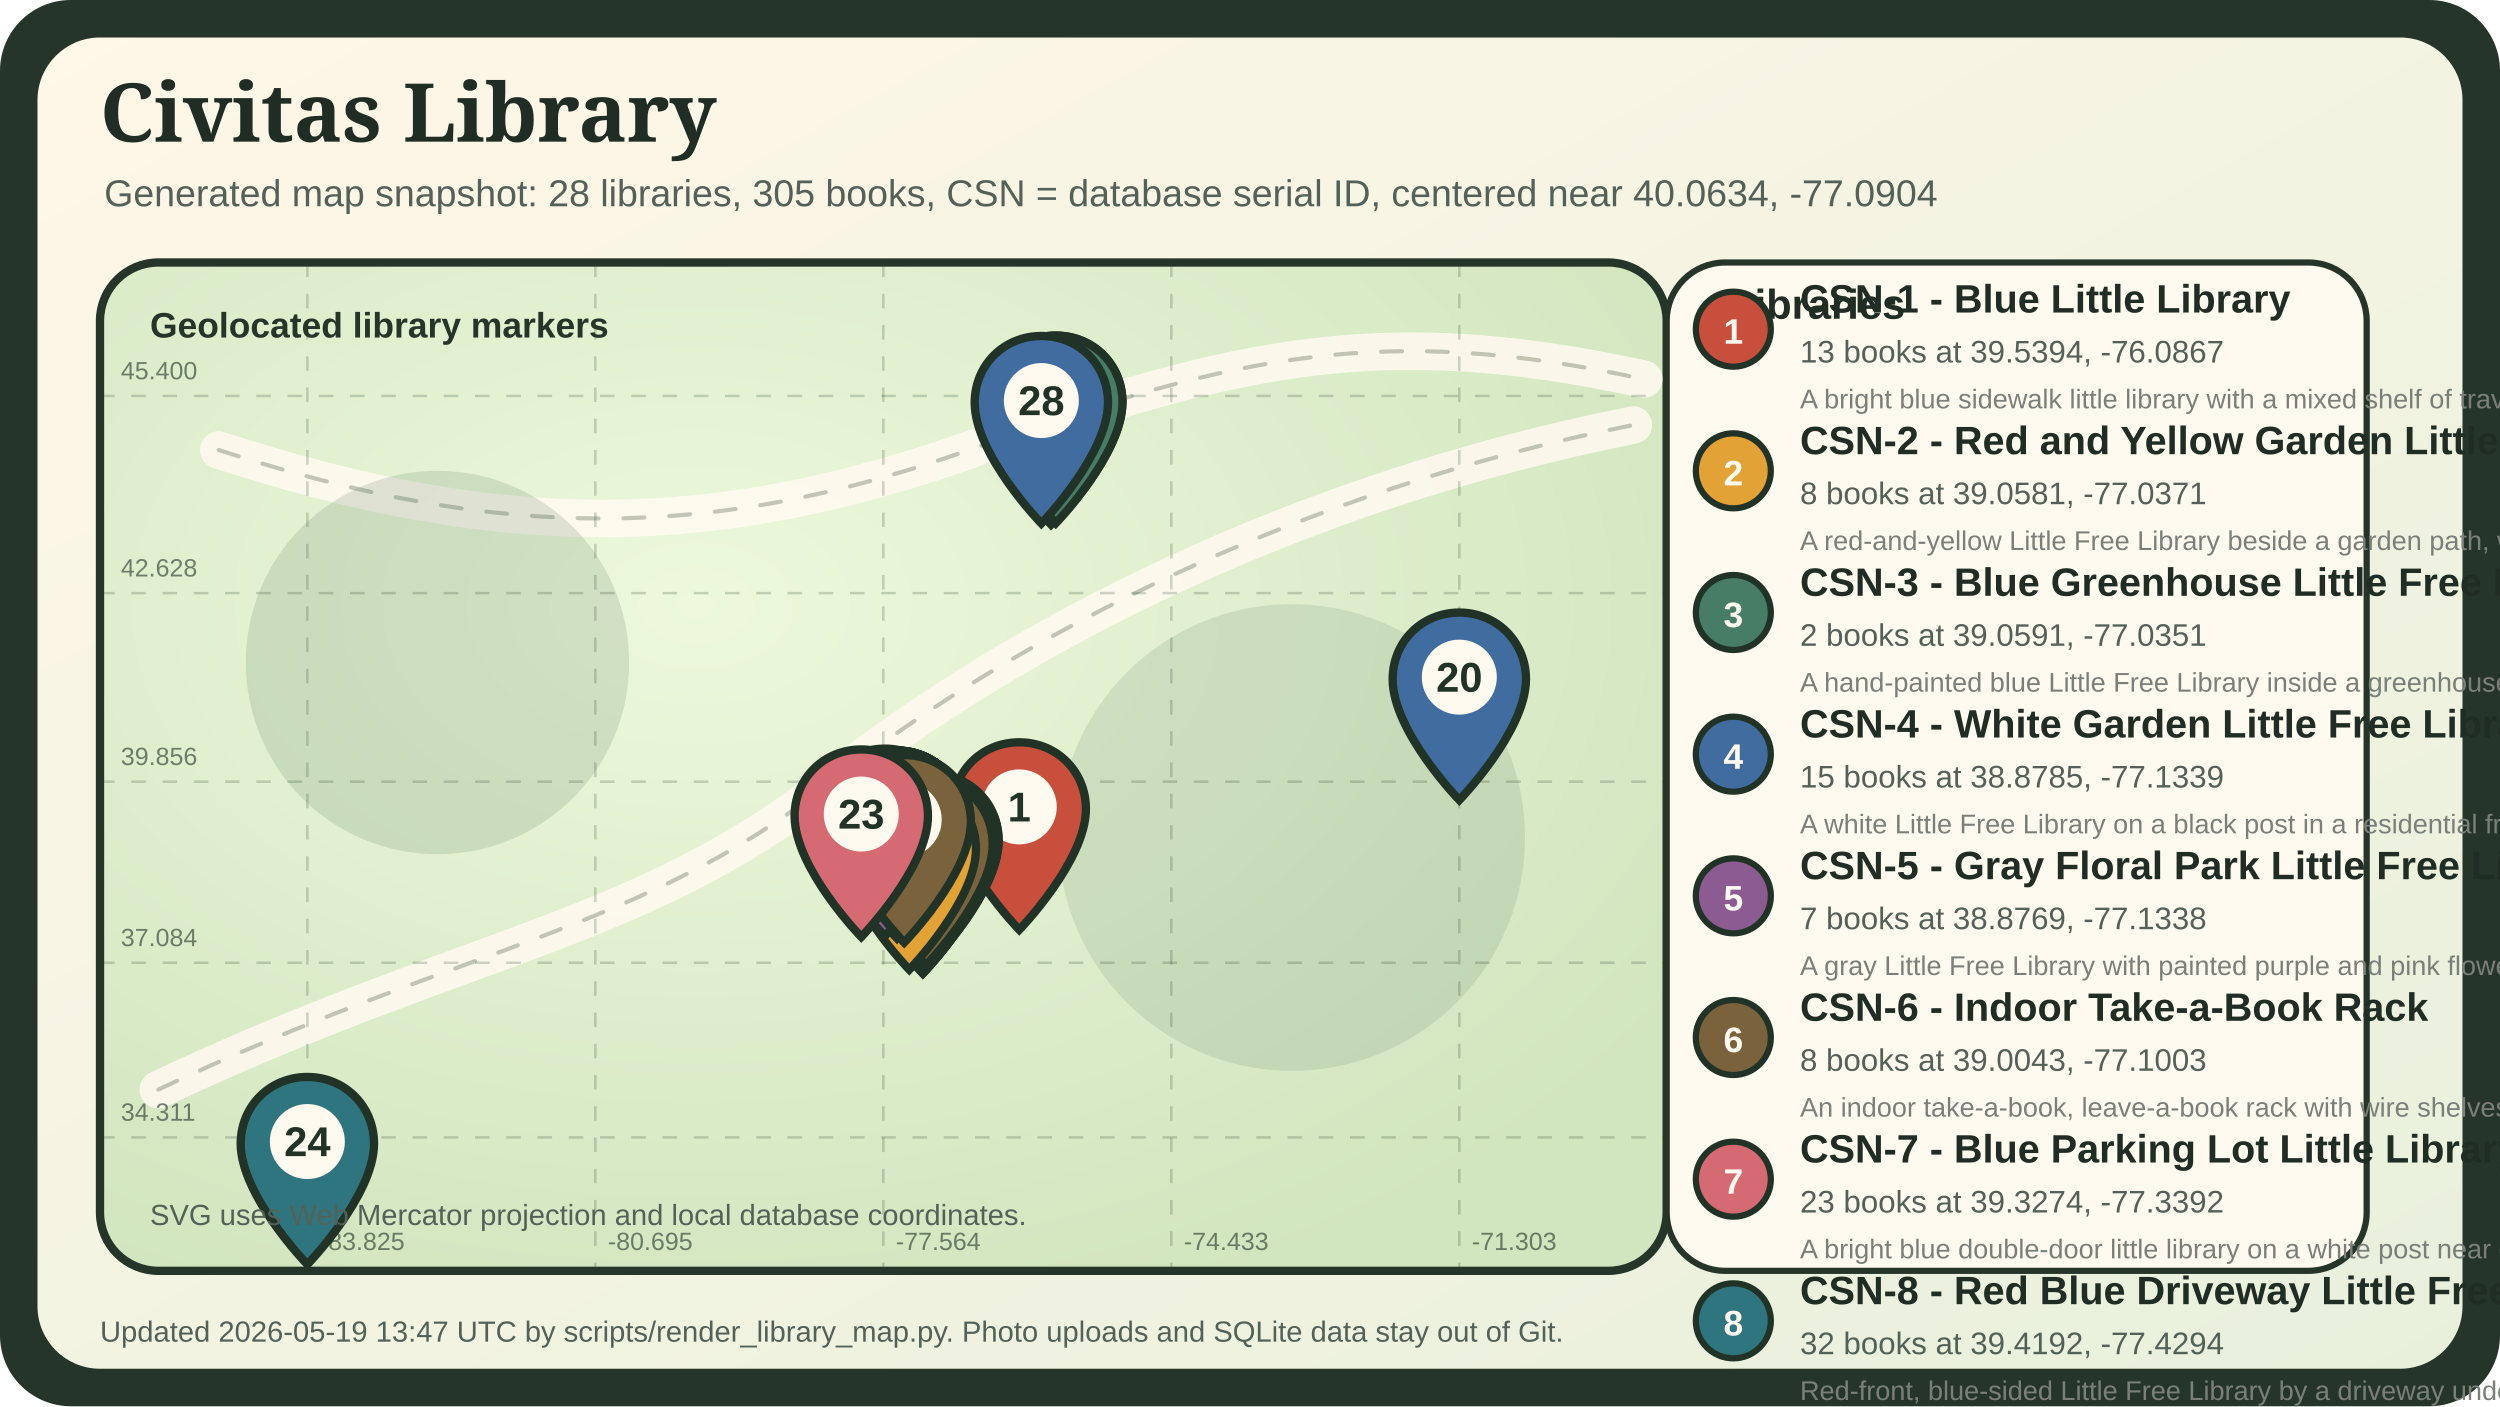
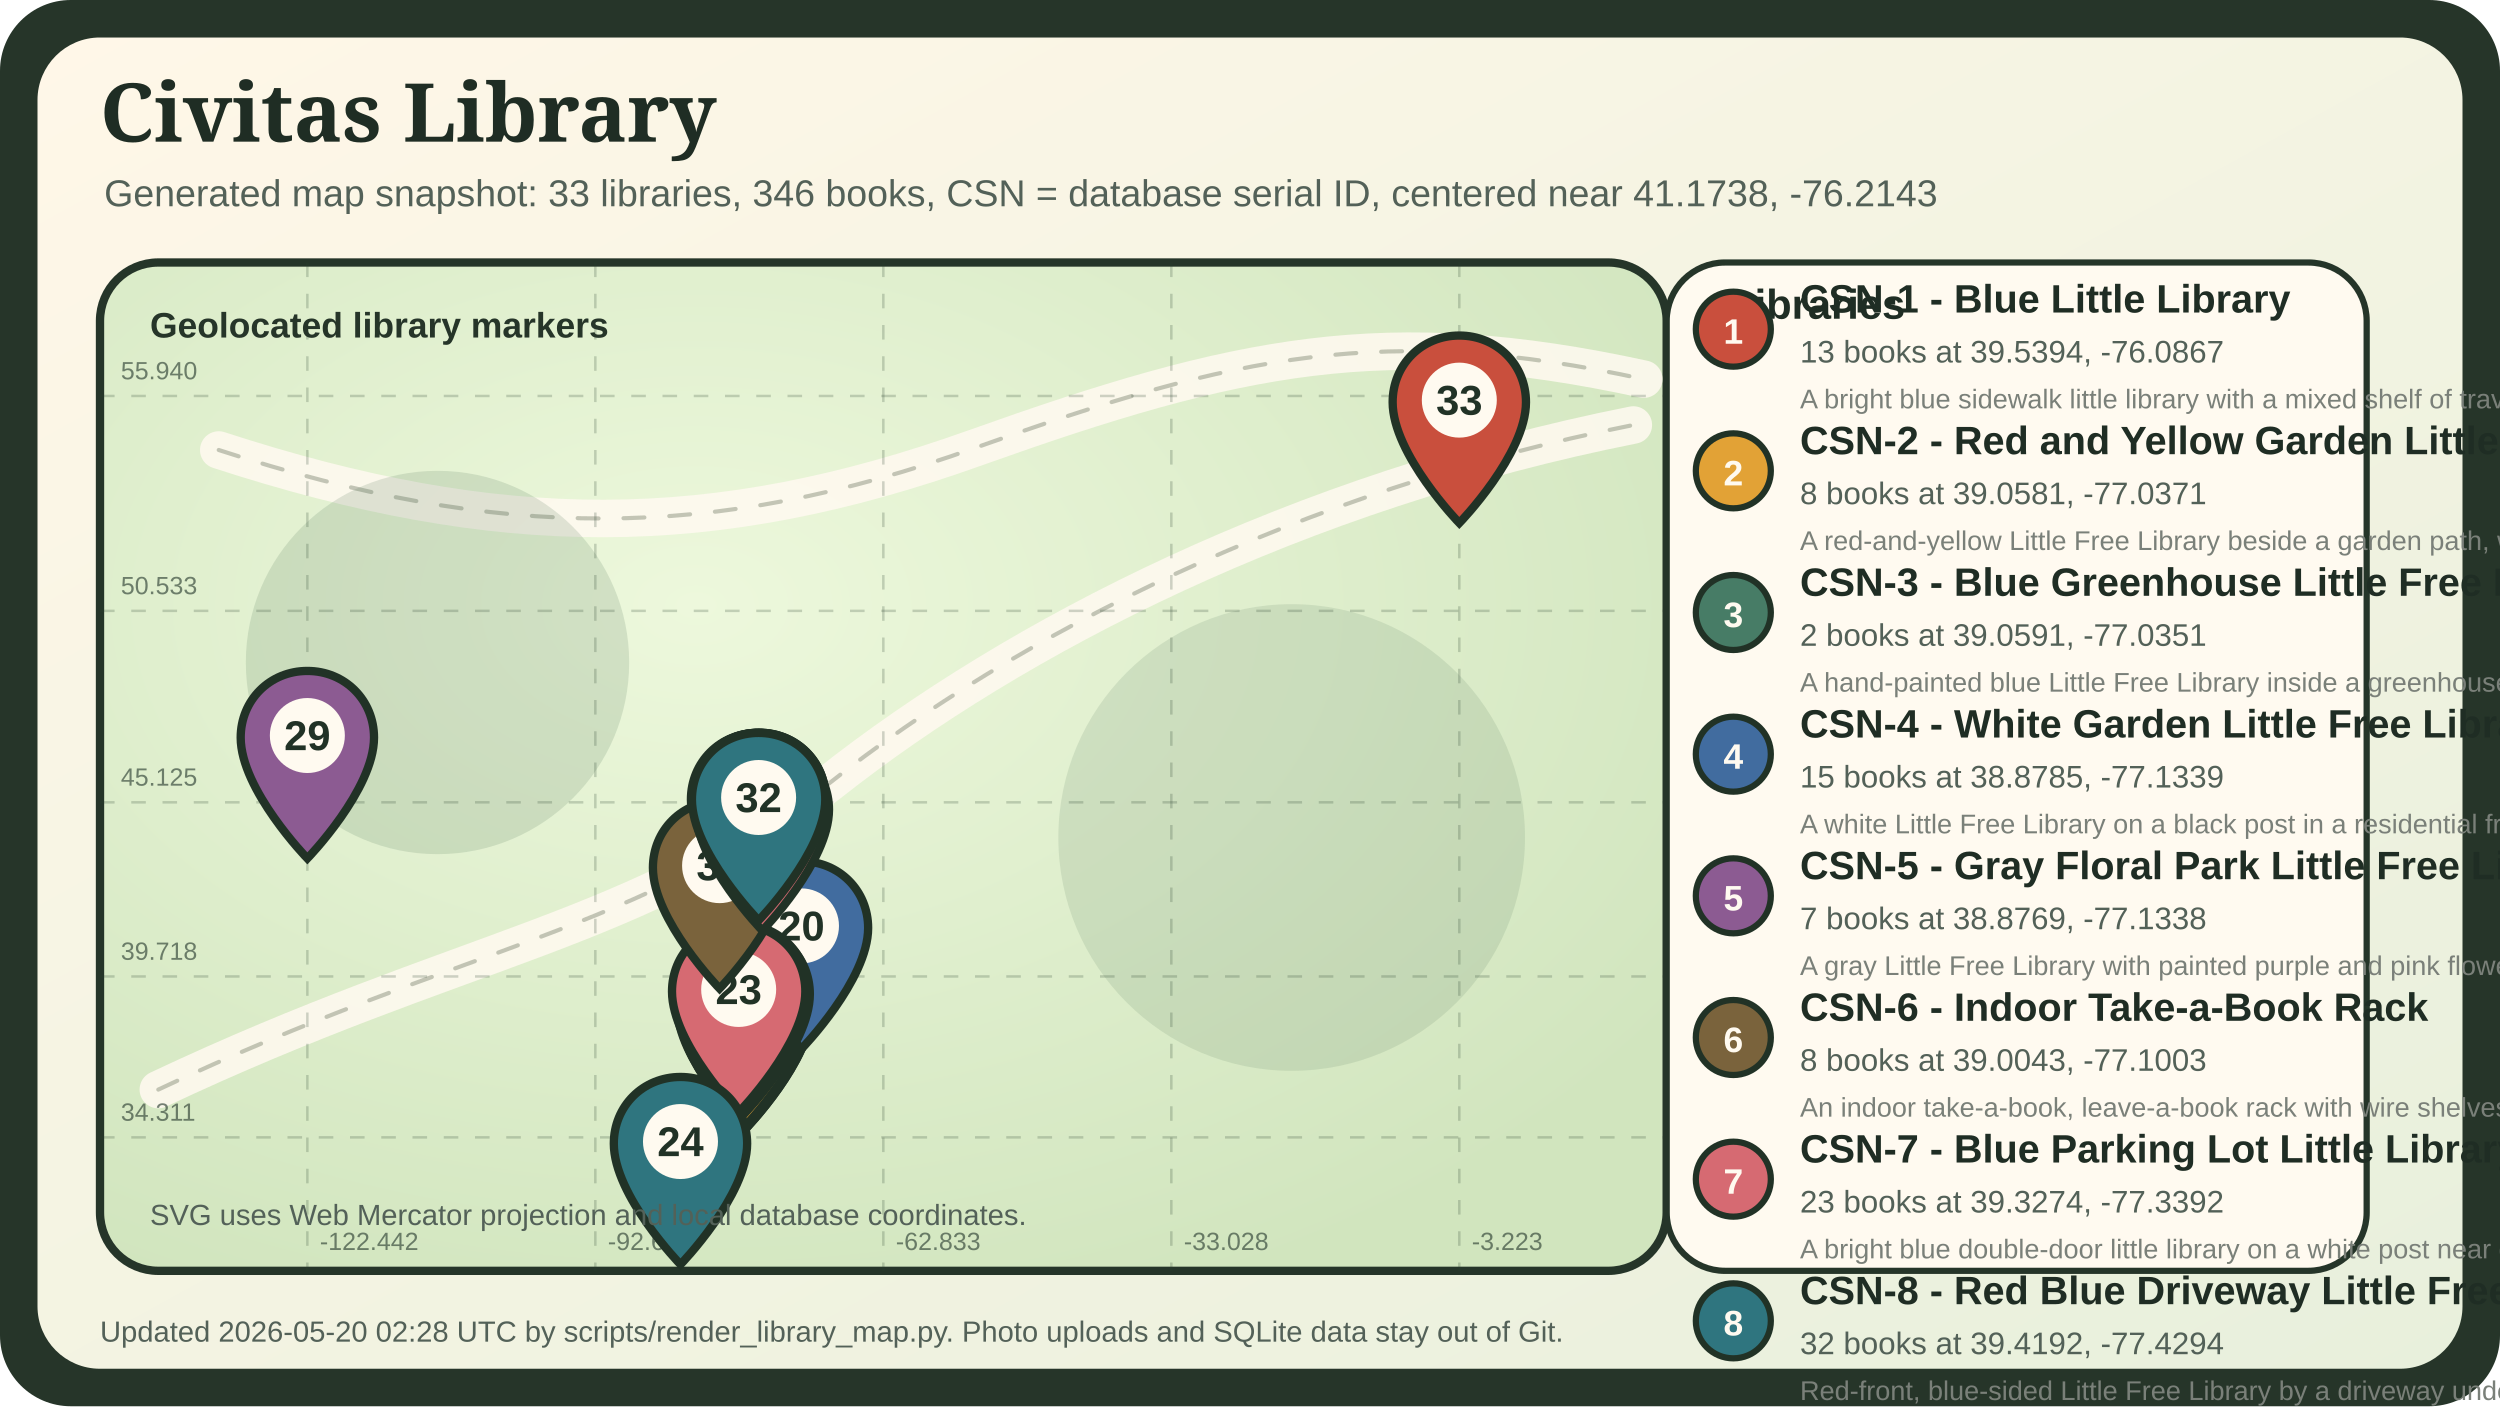
<svg xmlns="http://www.w3.org/2000/svg" width="1200" height="675" viewBox="0 0 1200 675" role="img" aria-labelledby="title desc">
  <defs>
    <linearGradient id="paper" x1="0" x2="1" y1="0" y2="1">
      <stop offset="0" stop-color="#fff7e8" />
      <stop offset="1" stop-color="#e8f0dc" />
    </linearGradient>
    <radialGradient id="park" cx="38%" cy="34%" r="75%">
      <stop offset="0" stop-color="#edf8dc" />
      <stop offset="1" stop-color="#d1e5be" />
    </radialGradient>
    <style>
      .small { font-family: Arial, sans-serif; fill: #536158; }
      .grid { stroke: rgba(41, 65, 47, 0.22); stroke-width: 1.2; stroke-dasharray: 7 8; }
      .grid-label { font-family: Arial, sans-serif; font-size: 12px; fill: rgba(46, 65, 53, 0.65); }
      .road { fill: none; stroke: rgba(255, 250, 240, 0.86); stroke-width: 18; stroke-linecap: round; }
      .road-line { fill: none; stroke: rgba(89, 102, 78, 0.35); stroke-width: 2; stroke-linecap: round; stroke-dasharray: 10 12; }
    </style>
  </defs>
  <rect width="1200" height="675" rx="34" fill="#263529" />
  <rect x="18" y="18" width="1164" height="639" rx="30" fill="url(#paper)" />
  <text x="48" y="68" fill="#1f2d24" font-family="Georgia, serif" font-size="39" font-weight="700">Civitas Library</text>
-   <text x="50" y="99" class="small" font-size="18">Generated map snapshot: 28 libraries, 305 books, CSN = database serial ID, centered near 40.0634, -77.0904</text>
+   <text x="50" y="99" class="small" font-size="18">Generated map snapshot: 33 libraries, 346 books, CSN = database serial ID, centered near 41.1738, -76.2143</text>
  <g>
    <rect x="48" y="126" width="752" height="484" rx="28" fill="url(#park)" stroke="#253529" stroke-width="4" />
    <path class="road" d="M76 523 C222 454, 308 447, 398 376 S623 236, 784 204" />
    <path class="road-line" d="M76 523 C222 454, 308 447, 398 376 S623 236, 784 204" />
    <path class="road" d="M105 216 C240 260, 342 260, 468 215 S665 155, 789 182" />
    <path class="road-line" d="M105 216 C240 260, 342 260, 468 215 S665 155, 789 182" />
    <circle cx="210" cy="318" r="92" fill="rgba(92, 123, 95, 0.18)" />
    <circle cx="620" cy="402" r="112" fill="rgba(92, 123, 95, 0.15)" />
    <line x1="147.53" y1="126" x2="147.53" y2="610" class="grid" />
-     <text x="153.53" y="600" class="grid-label">-83.825</text>
+     <text x="153.53" y="600" class="grid-label">-122.442</text>
    <line x1="285.76" y1="126" x2="285.76" y2="610" class="grid" />
-     <text x="291.76" y="600" class="grid-label">-80.695</text>
+     <text x="291.76" y="600" class="grid-label">-92.637</text>
    <line x1="424.00" y1="126" x2="424.00" y2="610" class="grid" />
-     <text x="430.00" y="600" class="grid-label">-77.564</text>
+     <text x="430.00" y="600" class="grid-label">-62.833</text>
    <line x1="562.24" y1="126" x2="562.24" y2="610" class="grid" />
-     <text x="568.24" y="600" class="grid-label">-74.433</text>
+     <text x="568.24" y="600" class="grid-label">-33.028</text>
    <line x1="700.47" y1="126" x2="700.47" y2="610" class="grid" />
-     <text x="706.47" y="600" class="grid-label">-71.303</text>
+     <text x="706.47" y="600" class="grid-label">-3.223</text>
    <line x1="48" y1="545.94" x2="800" y2="545.94" class="grid" />
    <text x="58" y="537.94" class="grid-label">34.311</text>
-     <line x1="48" y1="462.14" x2="800" y2="462.14" class="grid" />
-     <text x="58" y="454.14" class="grid-label">37.084</text>
-     <line x1="48" y1="375.21" x2="800" y2="375.21" class="grid" />
-     <text x="58" y="367.21" class="grid-label">39.856</text>
-     <line x1="48" y1="284.70" x2="800" y2="284.70" class="grid" />
-     <text x="58" y="276.70" class="grid-label">42.628</text>
+     <line x1="48" y1="468.70" x2="800" y2="468.70" class="grid" />
+     <text x="58" y="460.70" class="grid-label">39.718</text>
+     <line x1="48" y1="385.12" x2="800" y2="385.12" class="grid" />
+     <text x="58" y="377.12" class="grid-label">45.125</text>
+     <line x1="48" y1="293.21" x2="800" y2="293.21" class="grid" />
+     <text x="58" y="285.21" class="grid-label">50.533</text>
    <line x1="48" y1="190.06" x2="800" y2="190.06" class="grid" />
-     <text x="58" y="182.06" class="grid-label">45.400</text>
-     <g class="marker" transform="translate(489.24 385.30)">
+     <text x="58" y="182.06" class="grid-label">55.940</text>
+     <g class="marker" transform="translate(362.53 471.35)">
      <path d="M0 -29c-18 0-32 14-32 32 0 25 32 58 32 58S32 28 32 3C32 -15 18 -29 0 -29z" fill="#c94f3d" stroke="#213226" stroke-width="4" />
      <circle cx="0" cy="2" r="18" fill="#fffaf0" />
      <text x="0" y="9" text-anchor="middle" font-family="Arial, sans-serif" font-size="20" font-weight="800" fill="#213226">1</text>
    </g>
-     <g class="marker" transform="translate(447.27 400.57)">
+     <g class="marker" transform="translate(358.12 478.43)">
      <path d="M0 -29c-18 0-32 14-32 32 0 25 32 58 32 58S32 28 32 3C32 -15 18 -29 0 -29z" fill="#e2a236" stroke="#213226" stroke-width="4" />
      <circle cx="0" cy="2" r="18" fill="#fffaf0" />
      <text x="0" y="9" text-anchor="middle" font-family="Arial, sans-serif" font-size="20" font-weight="800" fill="#213226">2</text>
    </g>
-     <g class="marker" transform="translate(447.36 400.54)">
+     <g class="marker" transform="translate(358.13 478.42)">
      <path d="M0 -29c-18 0-32 14-32 32 0 25 32 58 32 58S32 28 32 3C32 -15 18 -29 0 -29z" fill="#477c66" stroke="#213226" stroke-width="4" />
      <circle cx="0" cy="2" r="18" fill="#fffaf0" />
      <text x="0" y="9" text-anchor="middle" font-family="Arial, sans-serif" font-size="20" font-weight="800" fill="#213226">3</text>
    </g>
-     <g class="marker" transform="translate(442.99 406.24)">
+     <g class="marker" transform="translate(357.67 481.07)">
      <path d="M0 -29c-18 0-32 14-32 32 0 25 32 58 32 58S32 28 32 3C32 -15 18 -29 0 -29z" fill="#416c9f" stroke="#213226" stroke-width="4" />
      <circle cx="0" cy="2" r="18" fill="#fffaf0" />
      <text x="0" y="9" text-anchor="middle" font-family="Arial, sans-serif" font-size="20" font-weight="800" fill="#213226">4</text>
    </g>
-     <g class="marker" transform="translate(443.00 406.29)">
+     <g class="marker" transform="translate(357.67 481.09)">
      <path d="M0 -29c-18 0-32 14-32 32 0 25 32 58 32 58S32 28 32 3C32 -15 18 -29 0 -29z" fill="#8c5b92" stroke="#213226" stroke-width="4" />
      <circle cx="0" cy="2" r="18" fill="#fffaf0" />
      <text x="0" y="9" text-anchor="middle" font-family="Arial, sans-serif" font-size="20" font-weight="800" fill="#213226">5</text>
    </g>
-     <g class="marker" transform="translate(444.48 402.26)">
+     <g class="marker" transform="translate(357.83 479.22)">
      <path d="M0 -29c-18 0-32 14-32 32 0 25 32 58 32 58S32 28 32 3C32 -15 18 -29 0 -29z" fill="#7a633c" stroke="#213226" stroke-width="4" />
      <circle cx="0" cy="2" r="18" fill="#fffaf0" />
      <text x="0" y="9" text-anchor="middle" font-family="Arial, sans-serif" font-size="20" font-weight="800" fill="#213226">6</text>
    </g>
-     <g class="marker" transform="translate(433.93 392.04)">
+     <g class="marker" transform="translate(356.72 474.47)">
      <path d="M0 -29c-18 0-32 14-32 32 0 25 32 58 32 58S32 28 32 3C32 -15 18 -29 0 -29z" fill="#d66a72" stroke="#213226" stroke-width="4" />
      <circle cx="0" cy="2" r="18" fill="#fffaf0" />
      <text x="0" y="9" text-anchor="middle" font-family="Arial, sans-serif" font-size="20" font-weight="800" fill="#213226">7</text>
    </g>
-     <g class="marker" transform="translate(429.94 389.12)">
+     <g class="marker" transform="translate(356.30 473.12)">
      <path d="M0 -29c-18 0-32 14-32 32 0 25 32 58 32 58S32 28 32 3C32 -15 18 -29 0 -29z" fill="#2f757f" stroke="#213226" stroke-width="4" />
      <circle cx="0" cy="2" r="18" fill="#fffaf0" />
      <text x="0" y="9" text-anchor="middle" font-family="Arial, sans-serif" font-size="20" font-weight="800" fill="#213226">8</text>
    </g>
-     <g class="marker" transform="translate(430.36 389.27)">
+     <g class="marker" transform="translate(356.34 473.19)">
      <path d="M0 -29c-18 0-32 14-32 32 0 25 32 58 32 58S32 28 32 3C32 -15 18 -29 0 -29z" fill="#c94f3d" stroke="#213226" stroke-width="4" />
      <circle cx="0" cy="2" r="18" fill="#fffaf0" />
      <text x="0" y="9" text-anchor="middle" font-family="Arial, sans-serif" font-size="20" font-weight="800" fill="#213226">9</text>
    </g>
-     <g class="marker" transform="translate(430.45 389.26)">
+     <g class="marker" transform="translate(356.35 473.18)">
      <path d="M0 -29c-18 0-32 14-32 32 0 25 32 58 32 58S32 28 32 3C32 -15 18 -29 0 -29z" fill="#e2a236" stroke="#213226" stroke-width="4" />
      <circle cx="0" cy="2" r="18" fill="#fffaf0" />
      <text x="0" y="9" text-anchor="middle" font-family="Arial, sans-serif" font-size="20" font-weight="800" fill="#213226">10</text>
    </g>
-     <g class="marker" transform="translate(430.31 389.54)">
+     <g class="marker" transform="translate(356.34 473.32)">
      <path d="M0 -29c-18 0-32 14-32 32 0 25 32 58 32 58S32 28 32 3C32 -15 18 -29 0 -29z" fill="#477c66" stroke="#213226" stroke-width="4" />
      <circle cx="0" cy="2" r="18" fill="#fffaf0" />
      <text x="0" y="9" text-anchor="middle" font-family="Arial, sans-serif" font-size="20" font-weight="800" fill="#213226">11</text>
    </g>
-     <g class="marker" transform="translate(429.97 389.34)">
+     <g class="marker" transform="translate(356.30 473.22)">
      <path d="M0 -29c-18 0-32 14-32 32 0 25 32 58 32 58S32 28 32 3C32 -15 18 -29 0 -29z" fill="#416c9f" stroke="#213226" stroke-width="4" />
      <circle cx="0" cy="2" r="18" fill="#fffaf0" />
      <text x="0" y="9" text-anchor="middle" font-family="Arial, sans-serif" font-size="20" font-weight="800" fill="#213226">12</text>
    </g>
-     <g class="marker" transform="translate(430.52 389.45)">
+     <g class="marker" transform="translate(356.36 473.27)">
      <path d="M0 -29c-18 0-32 14-32 32 0 25 32 58 32 58S32 28 32 3C32 -15 18 -29 0 -29z" fill="#8c5b92" stroke="#213226" stroke-width="4" />
      <circle cx="0" cy="2" r="18" fill="#fffaf0" />
      <text x="0" y="9" text-anchor="middle" font-family="Arial, sans-serif" font-size="20" font-weight="800" fill="#213226">13</text>
    </g>
-     <g class="marker" transform="translate(430.87 389.55)">
+     <g class="marker" transform="translate(356.40 473.32)">
      <path d="M0 -29c-18 0-32 14-32 32 0 25 32 58 32 58S32 28 32 3C32 -15 18 -29 0 -29z" fill="#7a633c" stroke="#213226" stroke-width="4" />
      <circle cx="0" cy="2" r="18" fill="#fffaf0" />
      <text x="0" y="9" text-anchor="middle" font-family="Arial, sans-serif" font-size="20" font-weight="800" fill="#213226">14</text>
    </g>
-     <g class="marker" transform="translate(430.74 389.40)">
+     <g class="marker" transform="translate(356.38 473.25)">
      <path d="M0 -29c-18 0-32 14-32 32 0 25 32 58 32 58S32 28 32 3C32 -15 18 -29 0 -29z" fill="#d66a72" stroke="#213226" stroke-width="4" />
      <circle cx="0" cy="2" r="18" fill="#fffaf0" />
      <text x="0" y="9" text-anchor="middle" font-family="Arial, sans-serif" font-size="20" font-weight="800" fill="#213226">15</text>
    </g>
-     <g class="marker" transform="translate(430.61 389.35)">
+     <g class="marker" transform="translate(356.37 473.23)">
      <path d="M0 -29c-18 0-32 14-32 32 0 25 32 58 32 58S32 28 32 3C32 -15 18 -29 0 -29z" fill="#2f757f" stroke="#213226" stroke-width="4" />
      <circle cx="0" cy="2" r="18" fill="#fffaf0" />
      <text x="0" y="9" text-anchor="middle" font-family="Arial, sans-serif" font-size="20" font-weight="800" fill="#213226">16</text>
    </g>
-     <g class="marker" transform="translate(430.57 389.39)">
+     <g class="marker" transform="translate(356.36 473.24)">
      <path d="M0 -29c-18 0-32 14-32 32 0 25 32 58 32 58S32 28 32 3C32 -15 18 -29 0 -29z" fill="#c94f3d" stroke="#213226" stroke-width="4" />
      <circle cx="0" cy="2" r="18" fill="#fffaf0" />
      <text x="0" y="9" text-anchor="middle" font-family="Arial, sans-serif" font-size="20" font-weight="800" fill="#213226">17</text>
    </g>
-     <g class="marker" transform="translate(436.46 404.44)">
+     <g class="marker" transform="translate(356.98 480.23)">
      <path d="M0 -29c-18 0-32 14-32 32 0 25 32 58 32 58S32 28 32 3C32 -15 18 -29 0 -29z" fill="#e2a236" stroke="#213226" stroke-width="4" />
      <circle cx="0" cy="2" r="18" fill="#fffaf0" />
      <text x="0" y="9" text-anchor="middle" font-family="Arial, sans-serif" font-size="20" font-weight="800" fill="#213226">18</text>
    </g>
-     <g class="marker" transform="translate(430.58 389.41)">
+     <g class="marker" transform="translate(356.37 473.25)">
      <path d="M0 -29c-18 0-32 14-32 32 0 25 32 58 32 58S32 28 32 3C32 -15 18 -29 0 -29z" fill="#477c66" stroke="#213226" stroke-width="4" />
      <circle cx="0" cy="2" r="18" fill="#fffaf0" />
      <text x="0" y="9" text-anchor="middle" font-family="Arial, sans-serif" font-size="20" font-weight="800" fill="#213226">19</text>
    </g>
-     <g class="marker" transform="translate(700.47 323.03)">
+     <g class="marker" transform="translate(384.71 442.43)">
      <path d="M0 -29c-18 0-32 14-32 32 0 25 32 58 32 58S32 28 32 3C32 -15 18 -29 0 -29z" fill="#416c9f" stroke="#213226" stroke-width="4" />
      <circle cx="0" cy="2" r="18" fill="#fffaf0" />
      <text x="0" y="9" text-anchor="middle" font-family="Arial, sans-serif" font-size="20" font-weight="800" fill="#213226">20</text>
    </g>
-     <g class="marker" transform="translate(424.74 388.34)">
+     <g class="marker" transform="translate(355.75 472.76)">
      <path d="M0 -29c-18 0-32 14-32 32 0 25 32 58 32 58S32 28 32 3C32 -15 18 -29 0 -29z" fill="#8c5b92" stroke="#213226" stroke-width="4" />
      <circle cx="0" cy="2" r="18" fill="#fffaf0" />
      <text x="0" y="9" text-anchor="middle" font-family="Arial, sans-serif" font-size="20" font-weight="800" fill="#213226">21</text>
    </g>
-     <g class="marker" transform="translate(434.02 391.43)">
+     <g class="marker" transform="translate(356.73 474.19)">
      <path d="M0 -29c-18 0-32 14-32 32 0 25 32 58 32 58S32 28 32 3C32 -15 18 -29 0 -29z" fill="#7a633c" stroke="#213226" stroke-width="4" />
      <circle cx="0" cy="2" r="18" fill="#fffaf0" />
      <text x="0" y="9" text-anchor="middle" font-family="Arial, sans-serif" font-size="20" font-weight="800" fill="#213226">22</text>
    </g>
-     <g class="marker" transform="translate(413.41 388.74)">
+     <g class="marker" transform="translate(354.56 472.94)">
      <path d="M0 -29c-18 0-32 14-32 32 0 25 32 58 32 58S32 28 32 3C32 -15 18 -29 0 -29z" fill="#d66a72" stroke="#213226" stroke-width="4" />
      <circle cx="0" cy="2" r="18" fill="#fffaf0" />
      <text x="0" y="9" text-anchor="middle" font-family="Arial, sans-serif" font-size="20" font-weight="800" fill="#213226">23</text>
    </g>
-     <g class="marker" transform="translate(147.53 545.94)">
+     <g class="marker" transform="translate(326.63 545.94)">
      <path d="M0 -29c-18 0-32 14-32 32 0 25 32 58 32 58S32 28 32 3C32 -15 18 -29 0 -29z" fill="#2f757f" stroke="#213226" stroke-width="4" />
      <circle cx="0" cy="2" r="18" fill="#fffaf0" />
      <text x="0" y="9" text-anchor="middle" font-family="Arial, sans-serif" font-size="20" font-weight="800" fill="#213226">24</text>
    </g>
-     <g class="marker" transform="translate(504.49 190.80)">
+     <g class="marker" transform="translate(364.13 381.03)">
      <path d="M0 -29c-18 0-32 14-32 32 0 25 32 58 32 58S32 28 32 3C32 -15 18 -29 0 -29z" fill="#c94f3d" stroke="#213226" stroke-width="4" />
      <circle cx="0" cy="2" r="18" fill="#fffaf0" />
      <text x="0" y="9" text-anchor="middle" font-family="Arial, sans-serif" font-size="20" font-weight="800" fill="#213226">25</text>
    </g>
-     <g class="marker" transform="translate(506.70 190.09)">
+     <g class="marker" transform="translate(364.36 380.70)">
      <path d="M0 -29c-18 0-32 14-32 32 0 25 32 58 32 58S32 28 32 3C32 -15 18 -29 0 -29z" fill="#e2a236" stroke="#213226" stroke-width="4" />
      <circle cx="0" cy="2" r="18" fill="#fffaf0" />
      <text x="0" y="9" text-anchor="middle" font-family="Arial, sans-serif" font-size="20" font-weight="800" fill="#213226">26</text>
    </g>
-     <g class="marker" transform="translate(506.81 190.06)">
+     <g class="marker" transform="translate(364.37 380.68)">
      <path d="M0 -29c-18 0-32 14-32 32 0 25 32 58 32 58S32 28 32 3C32 -15 18 -29 0 -29z" fill="#477c66" stroke="#213226" stroke-width="4" />
      <circle cx="0" cy="2" r="18" fill="#fffaf0" />
      <text x="0" y="9" text-anchor="middle" font-family="Arial, sans-serif" font-size="20" font-weight="800" fill="#213226">27</text>
    </g>
-     <g class="marker" transform="translate(499.85 190.27)">
+     <g class="marker" transform="translate(363.64 380.78)">
      <path d="M0 -29c-18 0-32 14-32 32 0 25 32 58 32 58S32 28 32 3C32 -15 18 -29 0 -29z" fill="#416c9f" stroke="#213226" stroke-width="4" />
      <circle cx="0" cy="2" r="18" fill="#fffaf0" />
      <text x="0" y="9" text-anchor="middle" font-family="Arial, sans-serif" font-size="20" font-weight="800" fill="#213226">28</text>
+     </g>
+     <g class="marker" transform="translate(147.53 351.05)">
+       <path d="M0 -29c-18 0-32 14-32 32 0 25 32 58 32 58S32 28 32 3C32 -15 18 -29 0 -29z" fill="#8c5b92" stroke="#213226" stroke-width="4" />
+       <circle cx="0" cy="2" r="18" fill="#fffaf0" />
+       <text x="0" y="9" text-anchor="middle" font-family="Arial, sans-serif" font-size="20" font-weight="800" fill="#213226">29</text>
+     </g>
+     <g class="marker" transform="translate(345.40 413.51)">
+       <path d="M0 -29c-18 0-32 14-32 32 0 25 32 58 32 58S32 28 32 3C32 -15 18 -29 0 -29z" fill="#7a633c" stroke="#213226" stroke-width="4" />
+       <circle cx="0" cy="2" r="18" fill="#fffaf0" />
+       <text x="0" y="9" text-anchor="middle" font-family="Arial, sans-serif" font-size="20" font-weight="800" fill="#213226">30</text>
+     </g>
+     <g class="marker" transform="translate(365.92 385.68)">
+       <path d="M0 -29c-18 0-32 14-32 32 0 25 32 58 32 58S32 28 32 3C32 -15 18 -29 0 -29z" fill="#d66a72" stroke="#213226" stroke-width="4" />
+       <circle cx="0" cy="2" r="18" fill="#fffaf0" />
+       <text x="0" y="9" text-anchor="middle" font-family="Arial, sans-serif" font-size="20" font-weight="800" fill="#213226">31</text>
+     </g>
+     <g class="marker" transform="translate(364.13 380.80)">
+       <path d="M0 -29c-18 0-32 14-32 32 0 25 32 58 32 58S32 28 32 3C32 -15 18 -29 0 -29z" fill="#2f757f" stroke="#213226" stroke-width="4" />
+       <circle cx="0" cy="2" r="18" fill="#fffaf0" />
+       <text x="0" y="9" text-anchor="middle" font-family="Arial, sans-serif" font-size="20" font-weight="800" fill="#213226">32</text>
+     </g>
+     <g class="marker" transform="translate(700.47 190.06)">
+       <path d="M0 -29c-18 0-32 14-32 32 0 25 32 58 32 58S32 28 32 3C32 -15 18 -29 0 -29z" fill="#c94f3d" stroke="#213226" stroke-width="4" />
+       <circle cx="0" cy="2" r="18" fill="#fffaf0" />
+       <text x="0" y="9" text-anchor="middle" font-family="Arial, sans-serif" font-size="20" font-weight="800" fill="#213226">33</text>
    </g>
    <text x="72" y="162" font-family="Arial, sans-serif" font-size="17" font-weight="800" fill="#263529">Geolocated library markers</text>
    <text x="72" y="588" class="small" font-size="14">SVG uses Web Mercator projection and local database coordinates.</text>
  </g>
  <g>
    <rect x="800" y="126" width="336" height="484" rx="28" fill="#fffaf0" stroke="#253529" stroke-width="3" />
    <text x="830" y="153" font-family="Arial, sans-serif" font-size="20" font-weight="900" fill="#1f2d24">Libraries</text>
    <g transform="translate(832 166)">
      <circle cx="0" cy="-8" r="18" fill="#c94f3d" stroke="#213226" stroke-width="3" />
      <text x="0" y="-1" text-anchor="middle" font-family="Arial, sans-serif" font-size="17" font-weight="800" fill="#fffaf0">1</text>
      <text x="32" y="-16" font-family="Arial, sans-serif" font-size="19" font-weight="800" fill="#1f2d24">CSN-1 - Blue Little Library</text>
      <text x="32" y="8" font-family="Arial, sans-serif" font-size="15" fill="#536158">13 books at 39.5394, -76.0867</text>
      <text x="32" y="30" font-family="Arial, sans-serif" font-size="13" fill="#7a8079">A bright blue sidewalk little library with a mixed shelf of travel guides, history, fiction, health books,...</text>
    </g>
    <g transform="translate(832 234)">
      <circle cx="0" cy="-8" r="18" fill="#e2a236" stroke="#213226" stroke-width="3" />
      <text x="0" y="-1" text-anchor="middle" font-family="Arial, sans-serif" font-size="17" font-weight="800" fill="#fffaf0">2</text>
      <text x="32" y="-16" font-family="Arial, sans-serif" font-size="19" font-weight="800" fill="#1f2d24">CSN-2 - Red and Yellow Garden Little Free Library</text>
      <text x="32" y="8" font-family="Arial, sans-serif" font-size="15" fill="#536158">8 books at 39.0581, -77.0371</text>
      <text x="32" y="30" font-family="Arial, sans-serif" font-size="13" fill="#7a8079">A red-and-yellow Little Free Library beside a garden path, with plant-label shingles on the roof and a Lit...</text>
    </g>
    <g transform="translate(832 302)">
      <circle cx="0" cy="-8" r="18" fill="#477c66" stroke="#213226" stroke-width="3" />
      <text x="0" y="-1" text-anchor="middle" font-family="Arial, sans-serif" font-size="17" font-weight="800" fill="#fffaf0">3</text>
      <text x="32" y="-16" font-family="Arial, sans-serif" font-size="19" font-weight="800" fill="#1f2d24">CSN-3 - Blue Greenhouse Little Free Library</text>
      <text x="32" y="8" font-family="Arial, sans-serif" font-size="15" fill="#536158">2 books at 39.0591, -77.0351</text>
      <text x="32" y="30" font-family="Arial, sans-serif" font-size="13" fill="#7a8079">A hand-painted blue Little Free Library inside a greenhouse, surrounded by tropical plants and decorated w...</text>
    </g>
    <g transform="translate(832 370)">
      <circle cx="0" cy="-8" r="18" fill="#416c9f" stroke="#213226" stroke-width="3" />
      <text x="0" y="-1" text-anchor="middle" font-family="Arial, sans-serif" font-size="17" font-weight="800" fill="#fffaf0">4</text>
      <text x="32" y="-16" font-family="Arial, sans-serif" font-size="19" font-weight="800" fill="#1f2d24">CSN-4 - White Garden Little Free Library</text>
      <text x="32" y="8" font-family="Arial, sans-serif" font-size="15" fill="#536158">15 books at 38.8785, -77.1339</text>
      <text x="32" y="30" font-family="Arial, sans-serif" font-size="13" fill="#7a8079">A white Little Free Library on a black post in a residential front garden, with a porch, lamp post, purple...</text>
    </g>
    <g transform="translate(832 438)">
      <circle cx="0" cy="-8" r="18" fill="#8c5b92" stroke="#213226" stroke-width="3" />
      <text x="0" y="-1" text-anchor="middle" font-family="Arial, sans-serif" font-size="17" font-weight="800" fill="#fffaf0">5</text>
      <text x="32" y="-16" font-family="Arial, sans-serif" font-size="19" font-weight="800" fill="#1f2d24">CSN-5 - Gray Floral Park Little Free Library</text>
      <text x="32" y="8" font-family="Arial, sans-serif" font-size="15" fill="#536158">7 books at 38.8769, -77.1338</text>
      <text x="32" y="30" font-family="Arial, sans-serif" font-size="13" fill="#7a8079">A gray Little Free Library with painted purple and pink flowers, mounted on a wooden post beside a sidewal...</text>
    </g>
    <g transform="translate(832 506)">
      <circle cx="0" cy="-8" r="18" fill="#7a633c" stroke="#213226" stroke-width="3" />
      <text x="0" y="-1" text-anchor="middle" font-family="Arial, sans-serif" font-size="17" font-weight="800" fill="#fffaf0">6</text>
      <text x="32" y="-16" font-family="Arial, sans-serif" font-size="19" font-weight="800" fill="#1f2d24">CSN-6 - Indoor Take-a-Book Rack</text>
      <text x="32" y="8" font-family="Arial, sans-serif" font-size="15" fill="#536158">8 books at 39.0043, -77.1003</text>
      <text x="32" y="30" font-family="Arial, sans-serif" font-size="13" fill="#7a8079">An indoor take-a-book, leave-a-book rack with wire shelves, posted against a wall with a large sign above ...</text>
    </g>
    <g transform="translate(832 574)">
      <circle cx="0" cy="-8" r="18" fill="#d66a72" stroke="#213226" stroke-width="3" />
      <text x="0" y="-1" text-anchor="middle" font-family="Arial, sans-serif" font-size="17" font-weight="800" fill="#fffaf0">7</text>
      <text x="32" y="-16" font-family="Arial, sans-serif" font-size="19" font-weight="800" fill="#1f2d24">CSN-7 - Blue Parking Lot Little Library</text>
      <text x="32" y="8" font-family="Arial, sans-serif" font-size="15" fill="#536158">23 books at 39.3274, -77.3392</text>
      <text x="32" y="30" font-family="Arial, sans-serif" font-size="13" fill="#7a8079">A bright blue double-door little library on a white post near grass, parked cars, and a sidewalk edge.</text>
    </g>
    <g transform="translate(832 642)">
      <circle cx="0" cy="-8" r="18" fill="#2f757f" stroke="#213226" stroke-width="3" />
      <text x="0" y="-1" text-anchor="middle" font-family="Arial, sans-serif" font-size="17" font-weight="800" fill="#fffaf0">8</text>
      <text x="32" y="-16" font-family="Arial, sans-serif" font-size="19" font-weight="800" fill="#1f2d24">CSN-8 - Red Blue Driveway Little Free Library</text>
      <text x="32" y="8" font-family="Arial, sans-serif" font-size="15" fill="#536158">32 books at 39.4192, -77.4294</text>
      <text x="32" y="30" font-family="Arial, sans-serif" font-size="13" fill="#7a8079">Red-front, blue-sided Little Free Library by a driveway under a large tree. Staged from May 17, 2026 book ...</text>
    </g>
    <g transform="translate(832 710)">
      <circle cx="0" cy="-8" r="18" fill="#c94f3d" stroke="#213226" stroke-width="3" />
      <text x="0" y="-1" text-anchor="middle" font-family="Arial, sans-serif" font-size="17" font-weight="800" fill="#fffaf0">9</text>
      <text x="32" y="-16" font-family="Arial, sans-serif" font-size="19" font-weight="800" fill="#1f2d24">CSN-9 - Panda Roof Civic Little Free Library</text>
      <text x="32" y="8" font-family="Arial, sans-serif" font-size="15" fill="#536158">9 books at 39.4146, -77.4201</text>
      <text x="32" y="30" font-family="Arial, sans-serif" font-size="13" fill="#7a8079">White panda-painted mini library with blue roof stripes near a red-brick civic or church-like building.</text>
    </g>
    <g transform="translate(832 778)">
      <circle cx="0" cy="-8" r="18" fill="#e2a236" stroke="#213226" stroke-width="3" />
      <text x="0" y="-1" text-anchor="middle" font-family="Arial, sans-serif" font-size="17" font-weight="800" fill="#fffaf0">10</text>
      <text x="32" y="-16" font-family="Arial, sans-serif" font-size="19" font-weight="800" fill="#1f2d24">CSN-10 - Carroll Parkway Tree Little Free Library</text>
      <text x="32" y="8" font-family="Arial, sans-serif" font-size="15" fill="#536158">17 books at 258 Carroll Parkway, Frederick, MD 21701</text>
      <text x="32" y="30" font-family="Arial, sans-serif" font-size="13" fill="#7a8079">Shingle-roof wooden Little Free Library mounted beside a large tree and brick house.</text>
    </g>
    <g transform="translate(832 846)">
      <circle cx="0" cy="-8" r="18" fill="#477c66" stroke="#213226" stroke-width="3" />
      <text x="0" y="-1" text-anchor="middle" font-family="Arial, sans-serif" font-size="17" font-weight="800" fill="#fffaf0">11</text>
      <text x="32" y="-16" font-family="Arial, sans-serif" font-size="19" font-weight="800" fill="#1f2d24">CSN-11 - Emily Roy Weathered Green Little Free Library</text>
      <text x="32" y="8" font-family="Arial, sans-serif" font-size="15" fill="#536158">35 books at 354 Catoctin Ave., Frederick, MD 21701</text>
      <text x="32" y="30" font-family="Arial, sans-serif" font-size="13" fill="#7a8079">Weathered pale-green and wood Little Free Library beside a driveway and leafy tree.</text>
    </g>
    <g transform="translate(832 914)">
      <circle cx="0" cy="-8" r="18" fill="#416c9f" stroke="#213226" stroke-width="3" />
      <text x="0" y="-1" text-anchor="middle" font-family="Arial, sans-serif" font-size="17" font-weight="800" fill="#fffaf0">12</text>
      <text x="32" y="-16" font-family="Arial, sans-serif" font-size="19" font-weight="800" fill="#1f2d24">CSN-12 - Blue White Neighbor Sign Little Free Library</text>
      <text x="32" y="8" font-family="Arial, sans-serif" font-size="15" fill="#536158">17 books at 39.4125, -77.4290</text>
      <text x="32" y="30" font-family="Arial, sans-serif" font-size="13" fill="#7a8079">Blue-and-white Little Free Library in a front-yard garden under a leafy tree, near a Class of 2026 sign.</text>
    </g>
    <g transform="translate(832 982)">
      <circle cx="0" cy="-8" r="18" fill="#8c5b92" stroke="#213226" stroke-width="3" />
      <text x="0" y="-1" text-anchor="middle" font-family="Arial, sans-serif" font-size="17" font-weight="800" fill="#fffaf0">13</text>
      <text x="32" y="-16" font-family="Arial, sans-serif" font-size="19" font-weight="800" fill="#1f2d24">CSN-13 - Boys and Girls Club Little Free Library</text>
      <text x="32" y="8" font-family="Arial, sans-serif" font-size="15" fill="#536158">20 books at 39.4090, -77.4163</text>
      <text x="32" y="30" font-family="Arial, sans-serif" font-size="13" fill="#7a8079">Blue and yellow Little Free Library in front of Boys &amp; Girls Club of Frederick County.</text>
    </g>
    <g transform="translate(832 1050)">
      <circle cx="0" cy="-8" r="18" fill="#7a633c" stroke="#213226" stroke-width="3" />
      <text x="0" y="-1" text-anchor="middle" font-family="Arial, sans-serif" font-size="17" font-weight="800" fill="#fffaf0">14</text>
      <text x="32" y="-16" font-family="Arial, sans-serif" font-size="19" font-weight="800" fill="#1f2d24">CSN-14 - Blue Courtyard Little Free Library</text>
      <text x="32" y="8" font-family="Arial, sans-serif" font-size="15" fill="#536158">15 books at 39.4057, -77.4084</text>
      <text x="32" y="30" font-family="Arial, sans-serif" font-size="13" fill="#7a8079">Blue Little Free Library on a black post in a grassy courtyard beside red-brick buildings.</text>
    </g>
    <g transform="translate(832 1118)">
      <circle cx="0" cy="-8" r="18" fill="#d66a72" stroke="#213226" stroke-width="3" />
      <text x="0" y="-1" text-anchor="middle" font-family="Arial, sans-serif" font-size="17" font-weight="800" fill="#fffaf0">15</text>
      <text x="32" y="-16" font-family="Arial, sans-serif" font-size="19" font-weight="800" fill="#1f2d24">CSN-15 - Mint Green Sidewalk Little Library</text>
      <text x="32" y="8" font-family="Arial, sans-serif" font-size="15" fill="#536158">4 books at 39.4103, -77.4113</text>
      <text x="32" y="30" font-family="Arial, sans-serif" font-size="13" fill="#7a8079">Mint-green handmade sidewalk mini library with flower trim and pebble chimney near a rowhouse stoop.</text>
    </g>
    <g transform="translate(832 1186)">
      <circle cx="0" cy="-8" r="18" fill="#2f757f" stroke="#213226" stroke-width="3" />
      <text x="0" y="-1" text-anchor="middle" font-family="Arial, sans-serif" font-size="17" font-weight="800" fill="#fffaf0">16</text>
      <text x="32" y="-16" font-family="Arial, sans-serif" font-size="19" font-weight="800" fill="#1f2d24">CSN-16 - Green Purple Rowhouse Little Free Library</text>
      <text x="32" y="8" font-family="Arial, sans-serif" font-size="15" fill="#536158">20 books at 39.4121, -77.4145</text>
      <text x="32" y="30" font-family="Arial, sans-serif" font-size="13" fill="#7a8079">Green and purple Little Free Library on a brick sidewalk among rowhouses and purple planters.</text>
    </g>
    <g transform="translate(832 1254)">
      <circle cx="0" cy="-8" r="18" fill="#c94f3d" stroke="#213226" stroke-width="3" />
      <text x="0" y="-1" text-anchor="middle" font-family="Arial, sans-serif" font-size="17" font-weight="800" fill="#fffaf0">17</text>
      <text x="32" y="-16" font-family="Arial, sans-serif" font-size="19" font-weight="800" fill="#1f2d24">CSN-17 - New Wooden Rowhouse Little Free Library</text>
      <text x="32" y="8" font-family="Arial, sans-serif" font-size="15" fill="#536158">13 books at 39.4109, -77.4153</text>
      <text x="32" y="30" font-family="Arial, sans-serif" font-size="13" fill="#7a8079">New natural-wood Little Free Library by a rowhouse stoop near house number 214.</text>
    </g>
    <g transform="translate(832 1322)">
      <circle cx="0" cy="-8" r="18" fill="#e2a236" stroke="#213226" stroke-width="3" />
      <text x="0" y="-1" text-anchor="middle" font-family="Arial, sans-serif" font-size="17" font-weight="800" fill="#fffaf0">18</text>
      <text x="32" y="-16" font-family="Arial, sans-serif" font-size="19" font-weight="800" fill="#1f2d24">CSN-18 - Red Woods Trail Empty Little Library</text>
      <text x="32" y="8" font-family="Arial, sans-serif" font-size="15" fill="#536158">0 books at 38.9353, -77.2820</text>
      <text x="32" y="30" font-family="Arial, sans-serif" font-size="13" fill="#7a8079">Large red double-door Little Free Library in a wooded trail setting. The current upload shows zero books i...</text>
    </g>
    <g transform="translate(832 1390)">
      <circle cx="0" cy="-8" r="18" fill="#477c66" stroke="#213226" stroke-width="3" />
      <text x="0" y="-1" text-anchor="middle" font-family="Arial, sans-serif" font-size="17" font-weight="800" fill="#fffaf0">19</text>
      <text x="32" y="-16" font-family="Arial, sans-serif" font-size="19" font-weight="800" fill="#1f2d24">CSN-19 - Downtown Frederick Purple Porch Little Free Library</text>
      <text x="32" y="8" font-family="Arial, sans-serif" font-size="15" fill="#536158">20 books at 15 McMurray St, Frederick, MD 21701</text>
      <text x="32" y="30" font-family="Arial, sans-serif" font-size="13" fill="#7a8079">Purple Little Free Library on a porch-side sidewalk in downtown Frederick, near rowhouses and a pride flag...</text>
    </g>
    <g transform="translate(832 1458)">
      <circle cx="0" cy="-8" r="18" fill="#416c9f" stroke="#213226" stroke-width="3" />
      <text x="0" y="-1" text-anchor="middle" font-family="Arial, sans-serif" font-size="17" font-weight="800" fill="#fffaf0">20</text>
      <text x="32" y="-16" font-family="Arial, sans-serif" font-size="19" font-weight="800" fill="#1f2d24">CSN-20 - Green Stone Wall Library</text>
      <text x="32" y="8" font-family="Arial, sans-serif" font-size="15" fill="#536158">1 books at 41.4680, -71.3028</text>
      <text x="32" y="30" font-family="Arial, sans-serif" font-size="13" fill="#7a8079">Green Little Free Library set into shrubs beside a stone wall. The uploaded photo is primarily a locator i...</text>
    </g>
    <g transform="translate(832 1526)">
      <circle cx="0" cy="-8" r="18" fill="#8c5b92" stroke="#213226" stroke-width="3" />
      <text x="0" y="-1" text-anchor="middle" font-family="Arial, sans-serif" font-size="17" font-weight="800" fill="#fffaf0">21</text>
      <text x="32" y="-16" font-family="Arial, sans-serif" font-size="19" font-weight="800" fill="#1f2d24">CSN-22 - Twin Blue Garden Libraries</text>
      <text x="32" y="8" font-family="Arial, sans-serif" font-size="15" fill="#536158">1 books at 39.4439, -77.5472</text>
      <text x="32" y="30" font-family="Arial, sans-serif" font-size="13" fill="#7a8079">Two white-and-light-blue Little Free Library boxes standing together in a landscaped garden near a large w...</text>
    </g>
    <g transform="translate(832 1594)">
      <circle cx="0" cy="-8" r="18" fill="#7a633c" stroke="#213226" stroke-width="3" />
      <text x="0" y="-1" text-anchor="middle" font-family="Arial, sans-serif" font-size="17" font-weight="800" fill="#fffaf0">22</text>
      <text x="32" y="-16" font-family="Arial, sans-serif" font-size="19" font-weight="800" fill="#1f2d24">CSN-23 - Red Field Library</text>
      <text x="32" y="8" font-family="Arial, sans-serif" font-size="15" fill="#536158">6 books at 39.3466, -77.3371</text>
      <text x="32" y="30" font-family="Arial, sans-serif" font-size="13" fill="#7a8079">Red-and-white Little Free Library in an open field or park-like setting, photographed with the door open.</text>
    </g>
    <g transform="translate(832 1662)">
      <circle cx="0" cy="-8" r="18" fill="#d66a72" stroke="#213226" stroke-width="3" />
      <text x="0" y="-1" text-anchor="middle" font-family="Arial, sans-serif" font-size="17" font-weight="800" fill="#fffaf0">23</text>
      <text x="32" y="-16" font-family="Arial, sans-serif" font-size="19" font-weight="800" fill="#1f2d24">CSN-24 - Halloween Stone House Library</text>
      <text x="32" y="8" font-family="Arial, sans-serif" font-size="15" fill="#536158">0 books at 39.4312, -77.8039</text>
      <text x="32" y="30" font-family="Arial, sans-serif" font-size="13" fill="#7a8079">Wooden mini library beside a small stone house display decorated for Halloween, with benches nearby. Books...</text>
    </g>
    <g transform="translate(832 1730)">
      <circle cx="0" cy="-8" r="18" fill="#2f757f" stroke="#213226" stroke-width="3" />
      <text x="0" y="-1" text-anchor="middle" font-family="Arial, sans-serif" font-size="17" font-weight="800" fill="#fffaf0">24</text>
      <text x="32" y="-16" font-family="Arial, sans-serif" font-size="19" font-weight="800" fill="#1f2d24">CSN-25 - Gainesville Phoenix Red Library</text>
      <text x="32" y="8" font-family="Arial, sans-serif" font-size="15" fill="#536158">0 books at 34.3114, -83.8253</text>
      <text x="32" y="30" font-family="Arial, sans-serif" font-size="13" fill="#7a8079">Red community little library with a GFWC Gainesville Phoenix Women's Club sign. The GPS-tagged photo shows...</text>
    </g>
    <g transform="translate(832 1798)">
      <circle cx="0" cy="-8" r="18" fill="#c94f3d" stroke="#213226" stroke-width="3" />
      <text x="0" y="-1" text-anchor="middle" font-family="Arial, sans-serif" font-size="17" font-weight="800" fill="#fffaf0">25</text>
      <text x="32" y="-16" font-family="Arial, sans-serif" font-size="19" font-weight="800" fill="#1f2d24">CSN-26 - Pink Snow Charter 127298 Library</text>
      <text x="32" y="8" font-family="Arial, sans-serif" font-size="15" fill="#536158">3 books at 45.3786, -75.7412</text>
      <text x="32" y="30" font-family="Arial, sans-serif" font-size="13" fill="#7a8079">Pink Little Free Library photographed in snow with charter number 127298 and a handwritten door-closure no...</text>
    </g>
    <g transform="translate(832 1866)">
      <circle cx="0" cy="-8" r="18" fill="#e2a236" stroke="#213226" stroke-width="3" />
      <text x="0" y="-1" text-anchor="middle" font-family="Arial, sans-serif" font-size="17" font-weight="800" fill="#fffaf0">26</text>
      <text x="32" y="-16" font-family="Arial, sans-serif" font-size="19" font-weight="800" fill="#1f2d24">CSN-27 - Blue Orange Snow Charter 62790 Library</text>
      <text x="32" y="8" font-family="Arial, sans-serif" font-size="15" fill="#536158">4 books at 45.3988, -75.6912</text>
      <text x="32" y="30" font-family="Arial, sans-serif" font-size="13" fill="#7a8079">Blue-and-orange Little Free Library photographed in snow with charter number 62790.</text>
    </g>
    <g transform="translate(832 1934)">
      <circle cx="0" cy="-8" r="18" fill="#477c66" stroke="#213226" stroke-width="3" />
      <text x="0" y="-1" text-anchor="middle" font-family="Arial, sans-serif" font-size="17" font-weight="800" fill="#fffaf0">27</text>
      <text x="32" y="-16" font-family="Arial, sans-serif" font-size="19" font-weight="800" fill="#1f2d24">CSN-28 - Gray Snow Neighborhood Library</text>
      <text x="32" y="8" font-family="Arial, sans-serif" font-size="15" fill="#536158">4 books at 45.3998, -75.6886</text>
      <text x="32" y="30" font-family="Arial, sans-serif" font-size="13" fill="#7a8079">Gray Little Free Library photographed in snow near brick houses, with mixed fiction and nonfiction visible...</text>
    </g>
    <g transform="translate(832 2002)">
      <circle cx="0" cy="-8" r="18" fill="#416c9f" stroke="#213226" stroke-width="3" />
      <text x="0" y="-1" text-anchor="middle" font-family="Arial, sans-serif" font-size="17" font-weight="800" fill="#fffaf0">28</text>
      <text x="32" y="-16" font-family="Arial, sans-serif" font-size="19" font-weight="800" fill="#1f2d24">CSN-29 - Red Yellow Porch Little Library</text>
      <text x="32" y="8" font-family="Arial, sans-serif" font-size="15" fill="#536158">8 books at 45.3938, -75.8463</text>
      <text x="32" y="30" font-family="Arial, sans-serif" font-size="13" fill="#7a8079">Bright red little library with a yellow window frame on a porch or deck, with mixed history, cooking, and ...</text>
    </g>
+     <g transform="translate(832 2070)">
+       <circle cx="0" cy="-8" r="18" fill="#8c5b92" stroke="#213226" stroke-width="3" />
+       <text x="0" y="-1" text-anchor="middle" font-family="Arial, sans-serif" font-size="17" font-weight="800" fill="#fffaf0">29</text>
+       <text x="32" y="-16" font-family="Arial, sans-serif" font-size="19" font-weight="800" fill="#1f2d24">CSN-30 - Red Tacoma Book Return Library</text>
+       <text x="32" y="8" font-family="Arial, sans-serif" font-size="15" fill="#536158">10 books at 47.1957, -122.4420</text>
+       <text x="32" y="30" font-family="Arial, sans-serif" font-size="13" fill="#7a8079">Red metal book-return style little library with a black interior shelf and mixed adult fiction and non-fic...</text>
+     </g>
+     <g transform="translate(832 2138)">
+       <circle cx="0" cy="-8" r="18" fill="#7a633c" stroke="#213226" stroke-width="3" />
+       <text x="0" y="-1" text-anchor="middle" font-family="Arial, sans-serif" font-size="17" font-weight="800" fill="#fffaf0">30</text>
+       <text x="32" y="-16" font-family="Arial, sans-serif" font-size="19" font-weight="800" fill="#1f2d24">CSN-31 - White Porch Charter 49124 Library</text>
+       <text x="32" y="8" font-family="Arial, sans-serif" font-size="15" fill="#536158">5 books at 404 Rosslyn Dr., Burlington, ON L7N 1S6, Canada</text>
+       <text x="32" y="30" font-family="Arial, sans-serif" font-size="13" fill="#7a8079">White Little Free Library with black roof and a front window, photographed from the sidewalk with two shel...</text>
+     </g>
+     <g transform="translate(832 2206)">
+       <circle cx="0" cy="-8" r="18" fill="#d66a72" stroke="#213226" stroke-width="3" />
+       <text x="0" y="-1" text-anchor="middle" font-family="Arial, sans-serif" font-size="17" font-weight="800" fill="#fffaf0">31</text>
+       <text x="32" y="-16" font-family="Arial, sans-serif" font-size="19" font-weight="800" fill="#1f2d24">CSN-32 - Wooden Charter 21131 Library</text>
+       <text x="32" y="8" font-family="Arial, sans-serif" font-size="15" fill="#536158">7 books at 520 Church St., Winchester, ON k0c 2k0, Canada</text>
+       <text x="32" y="30" font-family="Arial, sans-serif" font-size="13" fill="#7a8079">Wooden Little Free Library with a shingled roof and a charter sign above the window, holding a mix of thri...</text>
+     </g>
+     <g transform="translate(832 2274)">
+       <circle cx="0" cy="-8" r="18" fill="#2f757f" stroke="#213226" stroke-width="3" />
+       <text x="0" y="-1" text-anchor="middle" font-family="Arial, sans-serif" font-size="17" font-weight="800" fill="#fffaf0">32</text>
+       <text x="32" y="-16" font-family="Arial, sans-serif" font-size="19" font-weight="800" fill="#1f2d24">CSN-33 - Red Book Exchange and Kiddie Corner</text>
+       <text x="32" y="8" font-family="Arial, sans-serif" font-size="15" fill="#536158">6 books at 45.3926, -75.7405</text>
+       <text x="32" y="30" font-family="Arial, sans-serif" font-size="13" fill="#7a8079">A pair of red outdoor book-exchange boxes, one labeled The Book Exchange and a smaller one labeled Kiddie ...</text>
+     </g>
+     <g transform="translate(832 2342)">
+       <circle cx="0" cy="-8" r="18" fill="#c94f3d" stroke="#213226" stroke-width="3" />
+       <text x="0" y="-1" text-anchor="middle" font-family="Arial, sans-serif" font-size="17" font-weight="800" fill="#fffaf0">33</text>
+       <text x="32" y="-16" font-family="Arial, sans-serif" font-size="19" font-weight="800" fill="#1f2d24">CSN-34 - Dalry Cemetery Friends Library</text>
+       <text x="32" y="8" font-family="Arial, sans-serif" font-size="15" fill="#536158">13 books at 55.9396, -3.2232</text>
+       <text x="32" y="30" font-family="Arial, sans-serif" font-size="13" fill="#7a8079">Wooden community bookcase near a Friends of Dalry Cemetery sign, with fiction, crime, and course books vis...</text>
+     </g>
  </g>
-   <text x="48" y="644" class="small" font-size="14">Updated 2026-05-19 13:47 UTC by scripts/render_library_map.py. Photo uploads and SQLite data stay out of Git.</text>
+   <text x="48" y="644" class="small" font-size="14">Updated 2026-05-20 02:28 UTC by scripts/render_library_map.py. Photo uploads and SQLite data stay out of Git.</text>
</svg>
